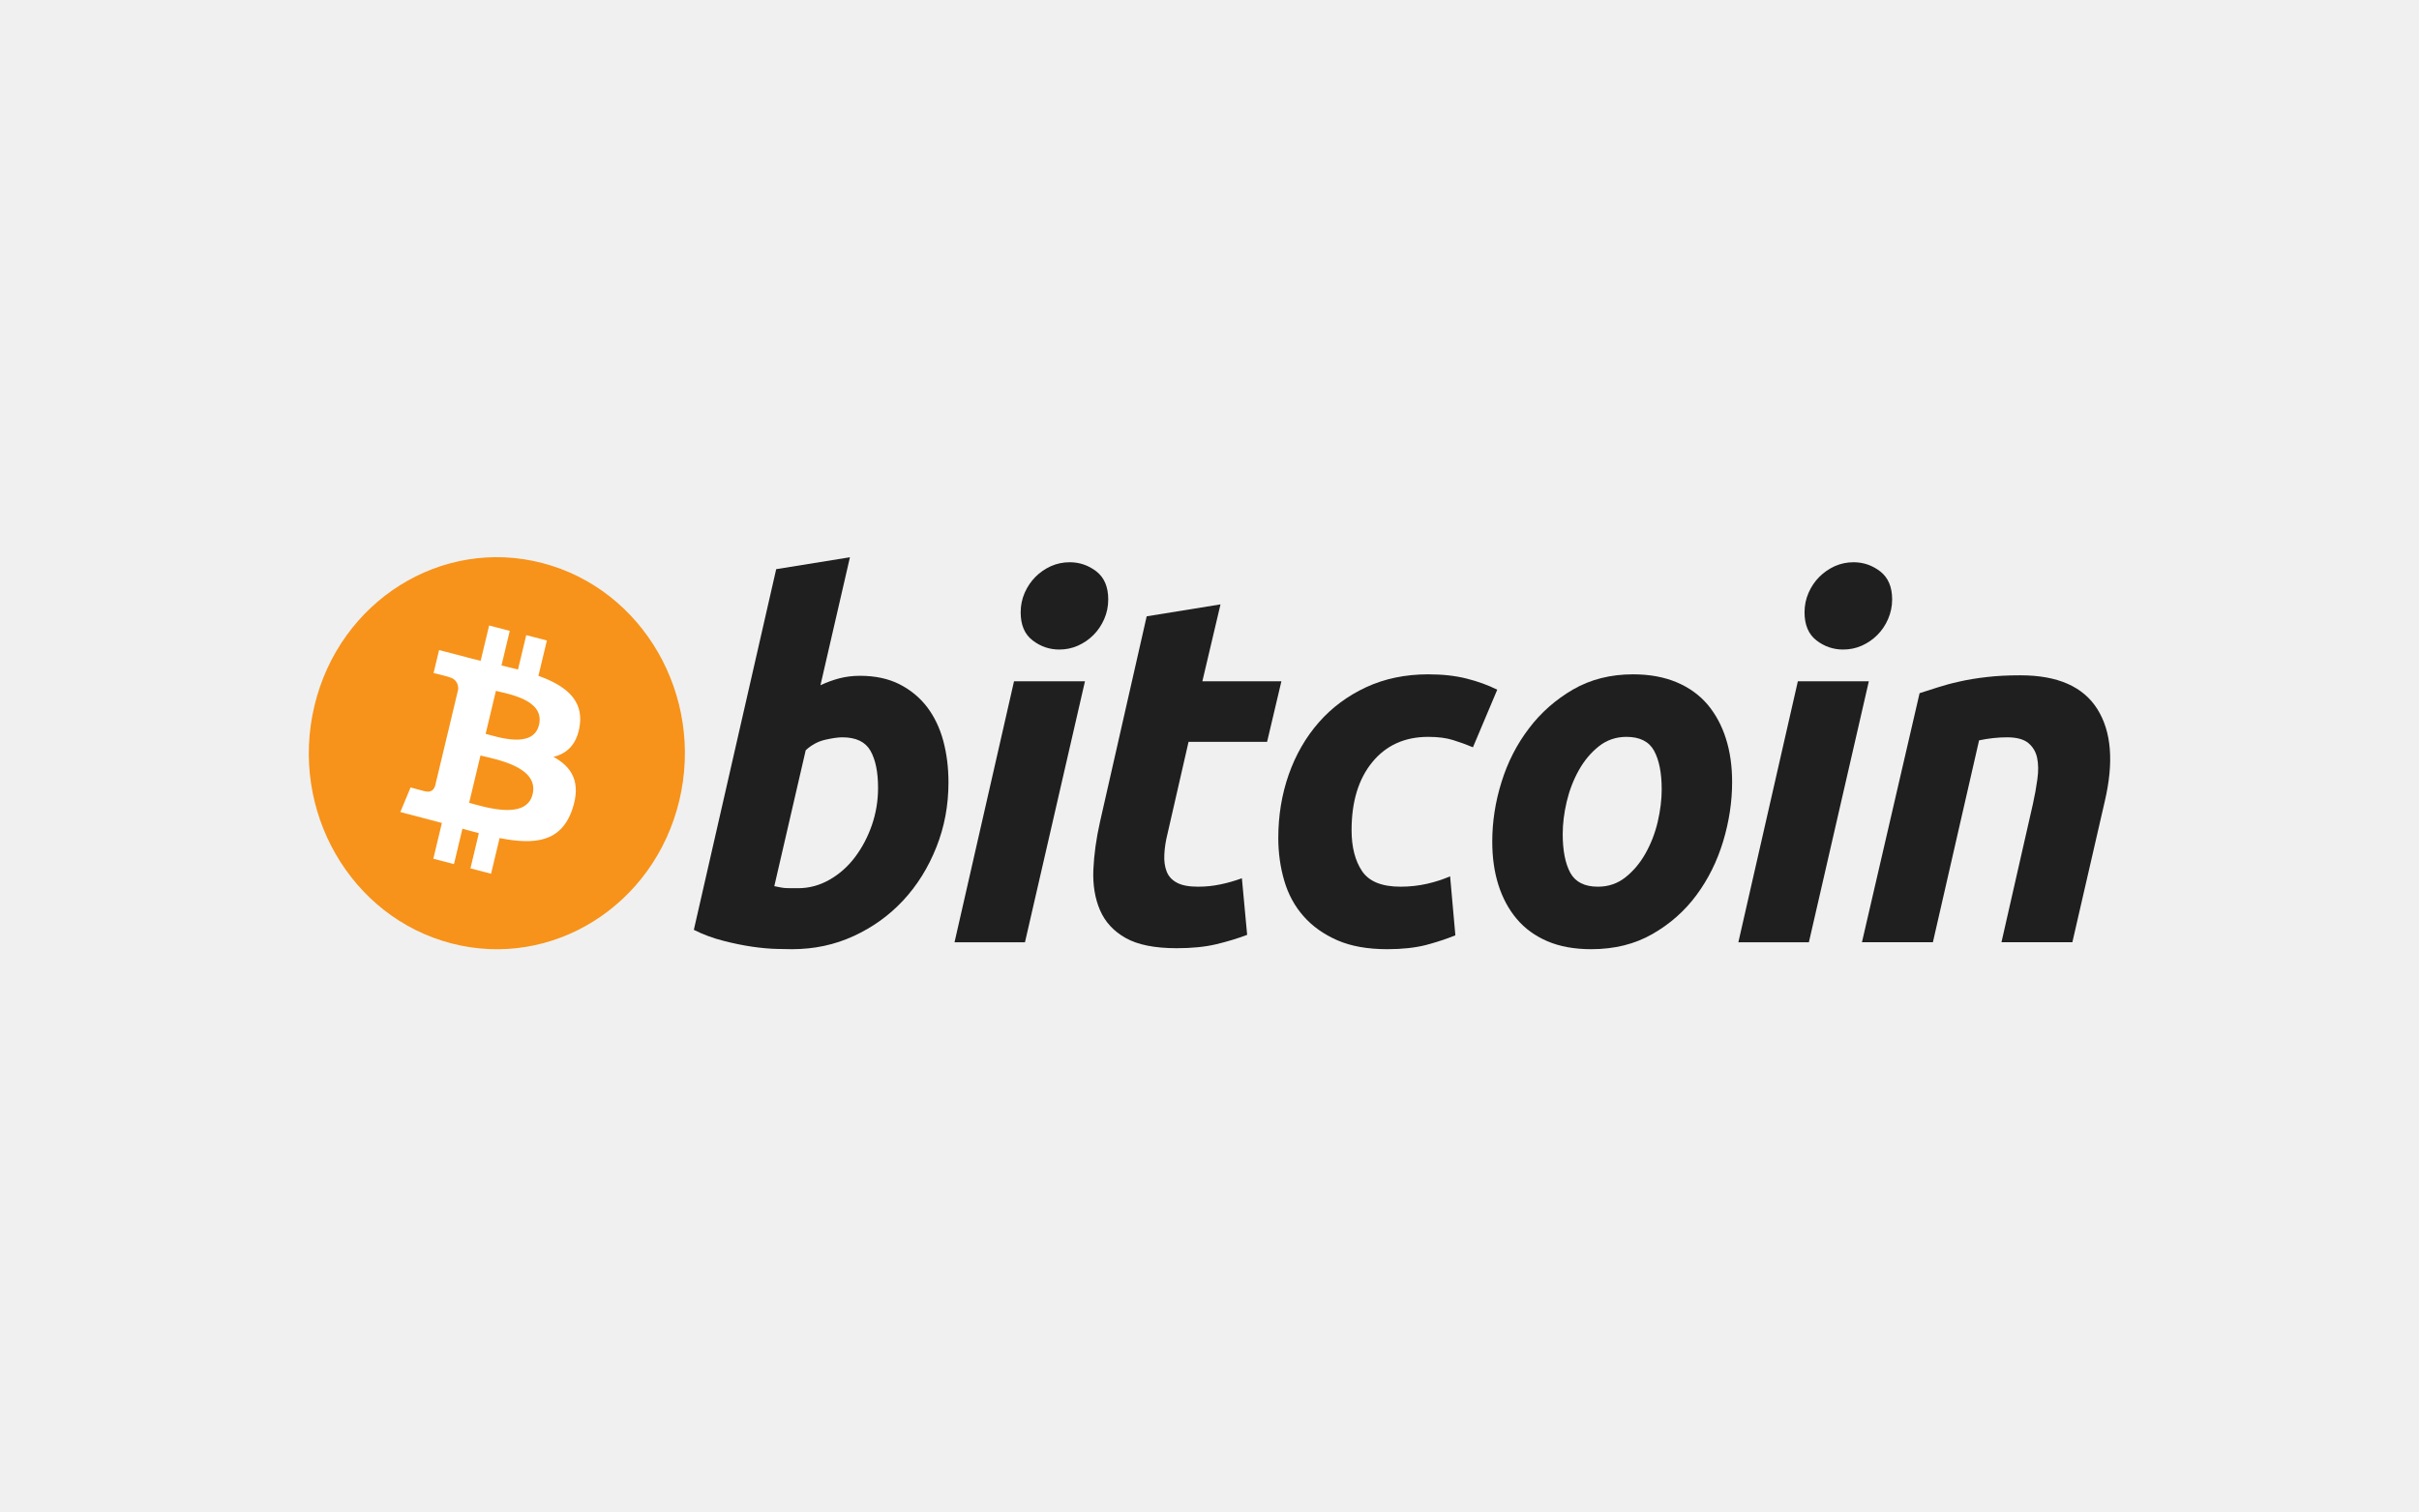
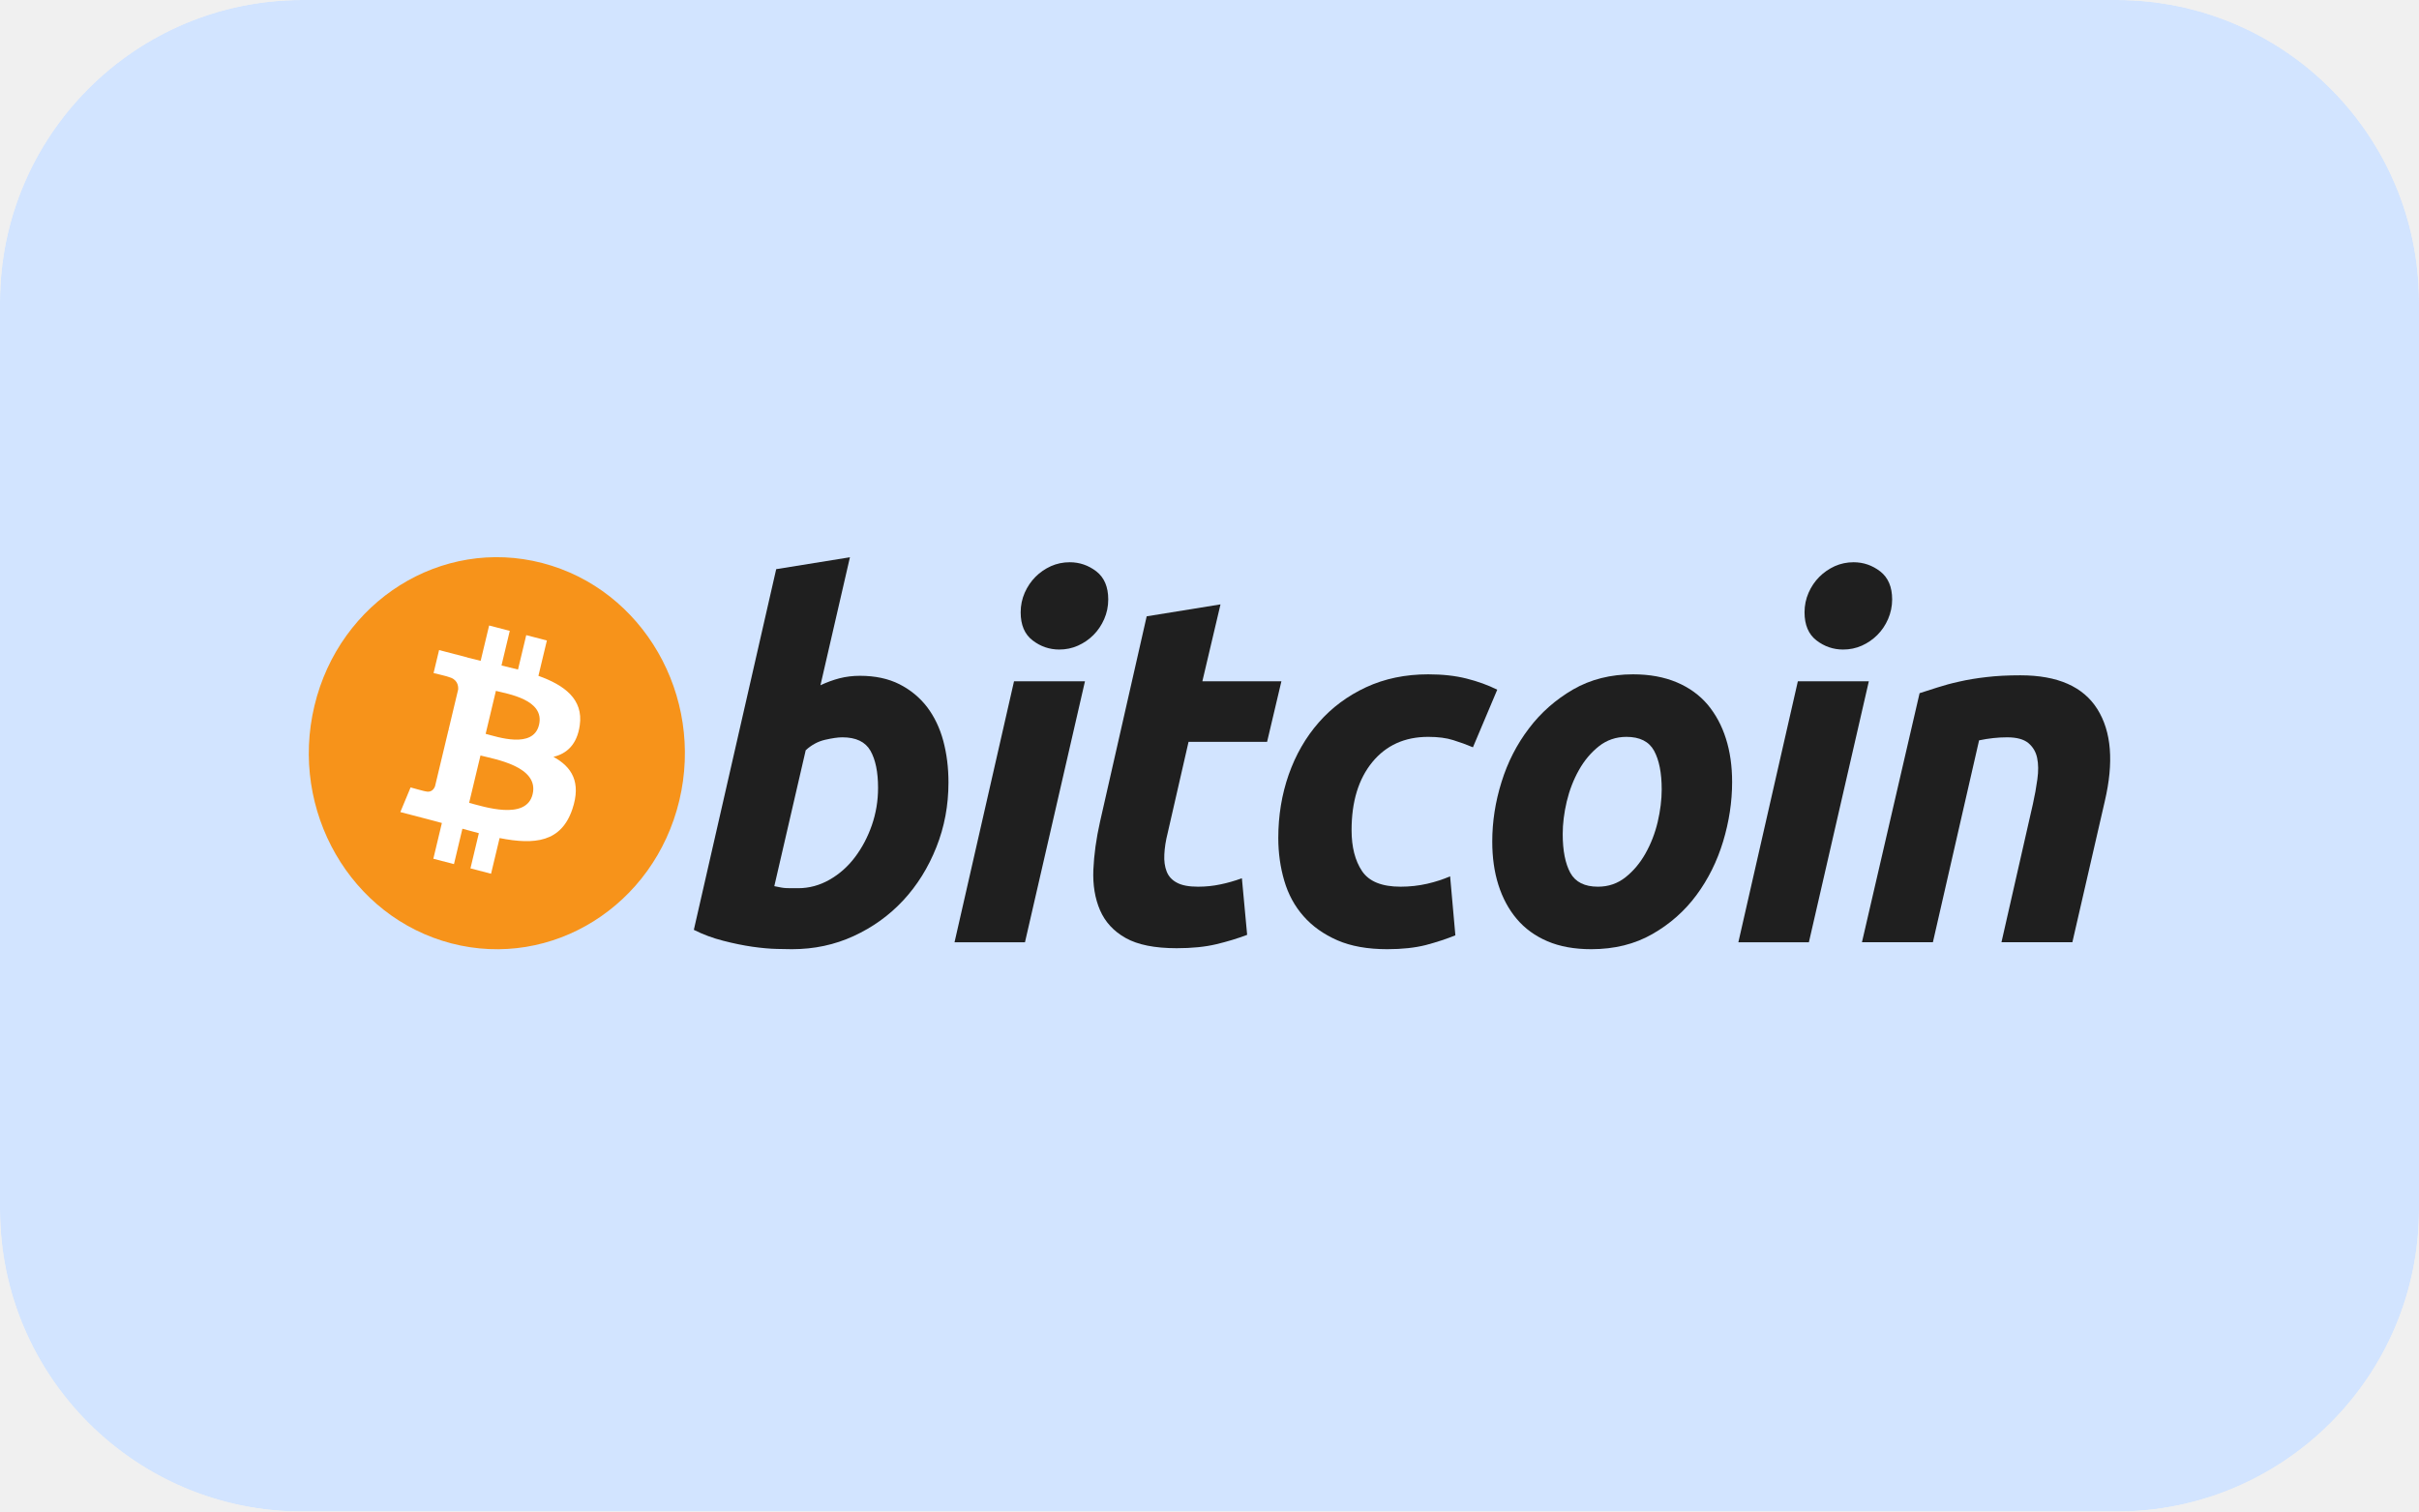
<svg xmlns="http://www.w3.org/2000/svg" width="64" height="40" viewBox="0 0 64 40" fill="none">
  <g clip-path="url(#clip0_1589_21134)">
    <mask id="mask0_1589_21134" style="mask-type:alpha" maskUnits="userSpaceOnUse" x="0" y="0" width="64" height="40">
      <path d="M0 0H64V40H0V0Z" fill="#700000" />
      <path d="M0 0H64V40H0V0Z" fill="url(#paint0_linear_1589_21134)" />
    </mask>
    <g mask="url(#mask0_1589_21134)">
+       <rect width="64" height="40" fill="#D2E4FF" />
      <path d="M17.972 21.188C17.307 23.967 14.607 25.658 11.941 24.965C9.277 24.272 7.654 21.457 8.319 18.678C8.984 15.899 11.683 14.207 14.348 14.9C17.014 15.593 18.636 18.409 17.972 21.188Z" fill="#F7931A" />
      <path d="M15.339 19.194C15.438 18.503 14.934 18.132 14.245 17.885L14.469 16.95L13.923 16.808L13.705 17.718C13.562 17.681 13.414 17.646 13.268 17.611L13.487 16.695L12.941 16.553L12.717 17.488C12.599 17.459 12.482 17.431 12.369 17.402L12.37 17.399L11.617 17.203L11.471 17.811C11.471 17.811 11.876 17.908 11.868 17.914C12.089 17.971 12.129 18.124 12.122 18.245L11.868 19.31C11.883 19.314 11.903 19.32 11.924 19.329C11.906 19.324 11.887 19.319 11.867 19.314L11.51 20.806C11.483 20.877 11.414 20.982 11.259 20.942C11.265 20.95 10.863 20.838 10.863 20.838L10.592 21.49L11.302 21.675C11.434 21.709 11.564 21.745 11.691 21.779L11.465 22.725L12.011 22.867L12.234 21.931C12.383 21.973 12.528 22.012 12.669 22.049L12.447 22.98L12.992 23.122L13.218 22.178C14.149 22.362 14.849 22.288 15.144 21.41C15.381 20.703 15.132 20.295 14.642 20.029C14.999 19.944 15.268 19.699 15.339 19.194ZM14.092 21.017C13.923 21.724 12.782 21.342 12.412 21.246L12.712 19.993C13.082 20.09 14.268 20.28 14.092 21.017ZM14.261 19.183C14.107 19.826 13.157 19.5 12.849 19.42L13.12 18.283C13.429 18.363 14.421 18.513 14.261 19.183Z" fill="white" />
      <path d="M22.752 17.884C23.155 17.884 23.504 17.959 23.797 18.107C24.091 18.257 24.334 18.458 24.529 18.711C24.721 18.966 24.864 19.263 24.956 19.604C25.048 19.946 25.094 20.314 25.094 20.707C25.094 21.311 24.988 21.882 24.773 22.421C24.559 22.96 24.268 23.427 23.898 23.826C23.528 24.224 23.092 24.538 22.588 24.77C22.085 25.003 21.539 25.119 20.952 25.119C20.876 25.119 20.743 25.116 20.554 25.112C20.366 25.108 20.149 25.088 19.907 25.054C19.663 25.018 19.404 24.966 19.132 24.895C18.86 24.826 18.601 24.73 18.357 24.607L20.536 15.062L22.487 14.747L21.707 18.134C21.874 18.055 22.043 17.994 22.21 17.95C22.378 17.907 22.559 17.884 22.752 17.884ZM21.115 23.505C21.409 23.505 21.686 23.429 21.946 23.281C22.207 23.133 22.432 22.933 22.62 22.684C22.809 22.433 22.958 22.151 23.067 21.837C23.176 21.522 23.231 21.193 23.231 20.851C23.231 20.431 23.164 20.103 23.029 19.866C22.895 19.631 22.647 19.512 22.286 19.512C22.168 19.512 22.016 19.535 21.827 19.578C21.638 19.622 21.468 19.715 21.317 19.854L20.486 23.451C20.536 23.46 20.58 23.469 20.618 23.477C20.655 23.486 20.696 23.492 20.737 23.497C20.78 23.502 20.829 23.504 20.889 23.504C20.948 23.504 21.023 23.505 21.115 23.505Z" fill="#1F1F1F" />
      <path d="M27.118 24.936H25.254L26.828 18.03H28.705L27.118 24.936ZM28.025 17.189C27.765 17.189 27.529 17.108 27.32 16.947C27.109 16.786 27.004 16.538 27.004 16.204C27.004 16.021 27.04 15.849 27.111 15.686C27.183 15.524 27.277 15.385 27.395 15.266C27.512 15.148 27.649 15.054 27.804 14.983C27.959 14.914 28.125 14.879 28.302 14.879C28.562 14.879 28.797 14.96 29.007 15.121C29.216 15.284 29.321 15.532 29.321 15.863C29.321 16.048 29.285 16.22 29.214 16.383C29.143 16.545 29.049 16.684 28.931 16.803C28.814 16.921 28.677 17.015 28.522 17.085C28.366 17.155 28.201 17.189 28.025 17.189Z" fill="#1F1F1F" />
      <path d="M30.338 16.31L32.291 15.994L31.811 18.03H33.902L33.524 19.631H31.446L30.893 22.047C30.842 22.248 30.813 22.436 30.805 22.611C30.795 22.787 30.817 22.937 30.867 23.064C30.917 23.192 31.007 23.29 31.138 23.359C31.268 23.43 31.454 23.465 31.698 23.465C31.899 23.465 32.095 23.445 32.284 23.405C32.473 23.367 32.663 23.312 32.857 23.242L32.996 24.739C32.744 24.835 32.471 24.918 32.177 24.988C31.883 25.058 31.534 25.093 31.132 25.093C30.552 25.093 30.104 25.003 29.784 24.824C29.464 24.645 29.239 24.399 29.104 24.088C28.97 23.778 28.911 23.421 28.927 23.019C28.945 22.615 29.003 22.191 29.104 21.745L30.338 16.31Z" fill="#1F1F1F" />
      <path d="M33.82 22.178C33.82 21.584 33.912 21.023 34.096 20.498C34.281 19.972 34.546 19.512 34.891 19.118C35.234 18.726 35.652 18.415 36.144 18.186C36.634 17.959 37.182 17.845 37.787 17.845C38.165 17.845 38.503 17.882 38.8 17.957C39.099 18.032 39.369 18.13 39.613 18.252L38.97 19.776C38.802 19.705 38.628 19.642 38.448 19.586C38.267 19.528 38.047 19.5 37.787 19.5C37.165 19.5 36.673 19.723 36.307 20.169C35.942 20.615 35.759 21.215 35.759 21.968C35.759 22.415 35.851 22.776 36.036 23.052C36.221 23.328 36.561 23.465 37.056 23.465C37.3 23.465 37.536 23.438 37.761 23.387C37.989 23.334 38.189 23.268 38.366 23.19L38.505 24.752C38.27 24.847 38.01 24.933 37.724 25.009C37.439 25.081 37.098 25.119 36.704 25.119C36.183 25.119 35.742 25.04 35.382 24.883C35.021 24.724 34.723 24.514 34.488 24.246C34.252 23.979 34.083 23.666 33.978 23.307C33.873 22.948 33.82 22.572 33.82 22.178Z" fill="#1F1F1F" />
      <path d="M42.1 25.119C41.655 25.119 41.269 25.049 40.941 24.909C40.614 24.769 40.343 24.572 40.129 24.318C39.915 24.065 39.754 23.765 39.644 23.419C39.534 23.073 39.481 22.69 39.481 22.271C39.481 21.745 39.562 21.219 39.726 20.695C39.889 20.169 40.131 19.697 40.451 19.277C40.768 18.857 41.16 18.513 41.621 18.245C42.082 17.979 42.612 17.845 43.207 17.845C43.644 17.845 44.028 17.916 44.361 18.056C44.691 18.195 44.964 18.393 45.179 18.646C45.392 18.901 45.554 19.2 45.663 19.546C45.773 19.891 45.827 20.275 45.827 20.695C45.827 21.219 45.747 21.745 45.588 22.271C45.429 22.794 45.194 23.268 44.883 23.688C44.572 24.108 44.184 24.452 43.718 24.718C43.253 24.985 42.713 25.119 42.1 25.119ZM43.031 19.5C42.755 19.5 42.511 19.584 42.302 19.749C42.092 19.916 41.915 20.126 41.773 20.38C41.63 20.634 41.523 20.912 41.451 21.213C41.38 21.516 41.345 21.801 41.345 22.073C41.345 22.511 41.413 22.852 41.546 23.098C41.681 23.342 41.924 23.465 42.276 23.465C42.554 23.465 42.797 23.382 43.007 23.215C43.216 23.049 43.392 22.839 43.535 22.585C43.678 22.332 43.786 22.054 43.858 21.752C43.928 21.45 43.964 21.163 43.964 20.892C43.964 20.454 43.896 20.113 43.762 19.867C43.628 19.623 43.384 19.5 43.031 19.5Z" fill="#1F1F1F" />
      <path d="M47.858 24.936H45.992L47.566 18.03H49.444L47.858 24.936ZM48.763 17.189C48.503 17.189 48.267 17.108 48.058 16.947C47.849 16.786 47.743 16.538 47.743 16.204C47.743 16.021 47.779 15.849 47.85 15.686C47.921 15.524 48.016 15.385 48.134 15.266C48.251 15.148 48.389 15.054 48.543 14.983C48.698 14.914 48.864 14.879 49.04 14.879C49.3 14.879 49.536 14.96 49.745 15.121C49.955 15.284 50.061 15.532 50.061 15.863C50.061 16.048 50.023 16.22 49.953 16.383C49.883 16.545 49.788 16.684 49.67 16.803C49.552 16.921 49.416 17.015 49.262 17.085C49.105 17.155 48.94 17.189 48.763 17.189Z" fill="#1F1F1F" />
      <path d="M50.787 18.344C50.928 18.301 51.086 18.249 51.258 18.193C51.431 18.137 51.623 18.084 51.839 18.037C52.051 17.988 52.292 17.948 52.556 17.918C52.82 17.886 53.121 17.871 53.455 17.871C54.438 17.871 55.116 18.17 55.49 18.765C55.864 19.36 55.929 20.174 55.686 21.207L54.829 24.935H52.953L53.783 21.285C53.834 21.057 53.874 20.837 53.903 20.622C53.933 20.408 53.931 20.22 53.897 20.057C53.864 19.897 53.785 19.765 53.664 19.663C53.541 19.563 53.356 19.512 53.103 19.512C52.861 19.512 52.613 19.539 52.361 19.592L51.139 24.935H49.262L50.787 18.344Z" fill="#1F1F1F" />
    </g>
  </g>
  <defs>
    <linearGradient id="paint0_linear_1589_21134" x1="32" y1="0" x2="32" y2="40" gradientUnits="userSpaceOnUse">
      <stop offset="0.265" stop-color="#B20426" />
      <stop offset="1" stop-color="#9A0825" />
    </linearGradient>
    <clipPath id="clip0_1589_21134">
      <rect width="64" height="40" rx="8" fill="white" />
    </clipPath>
  </defs>
</svg>
